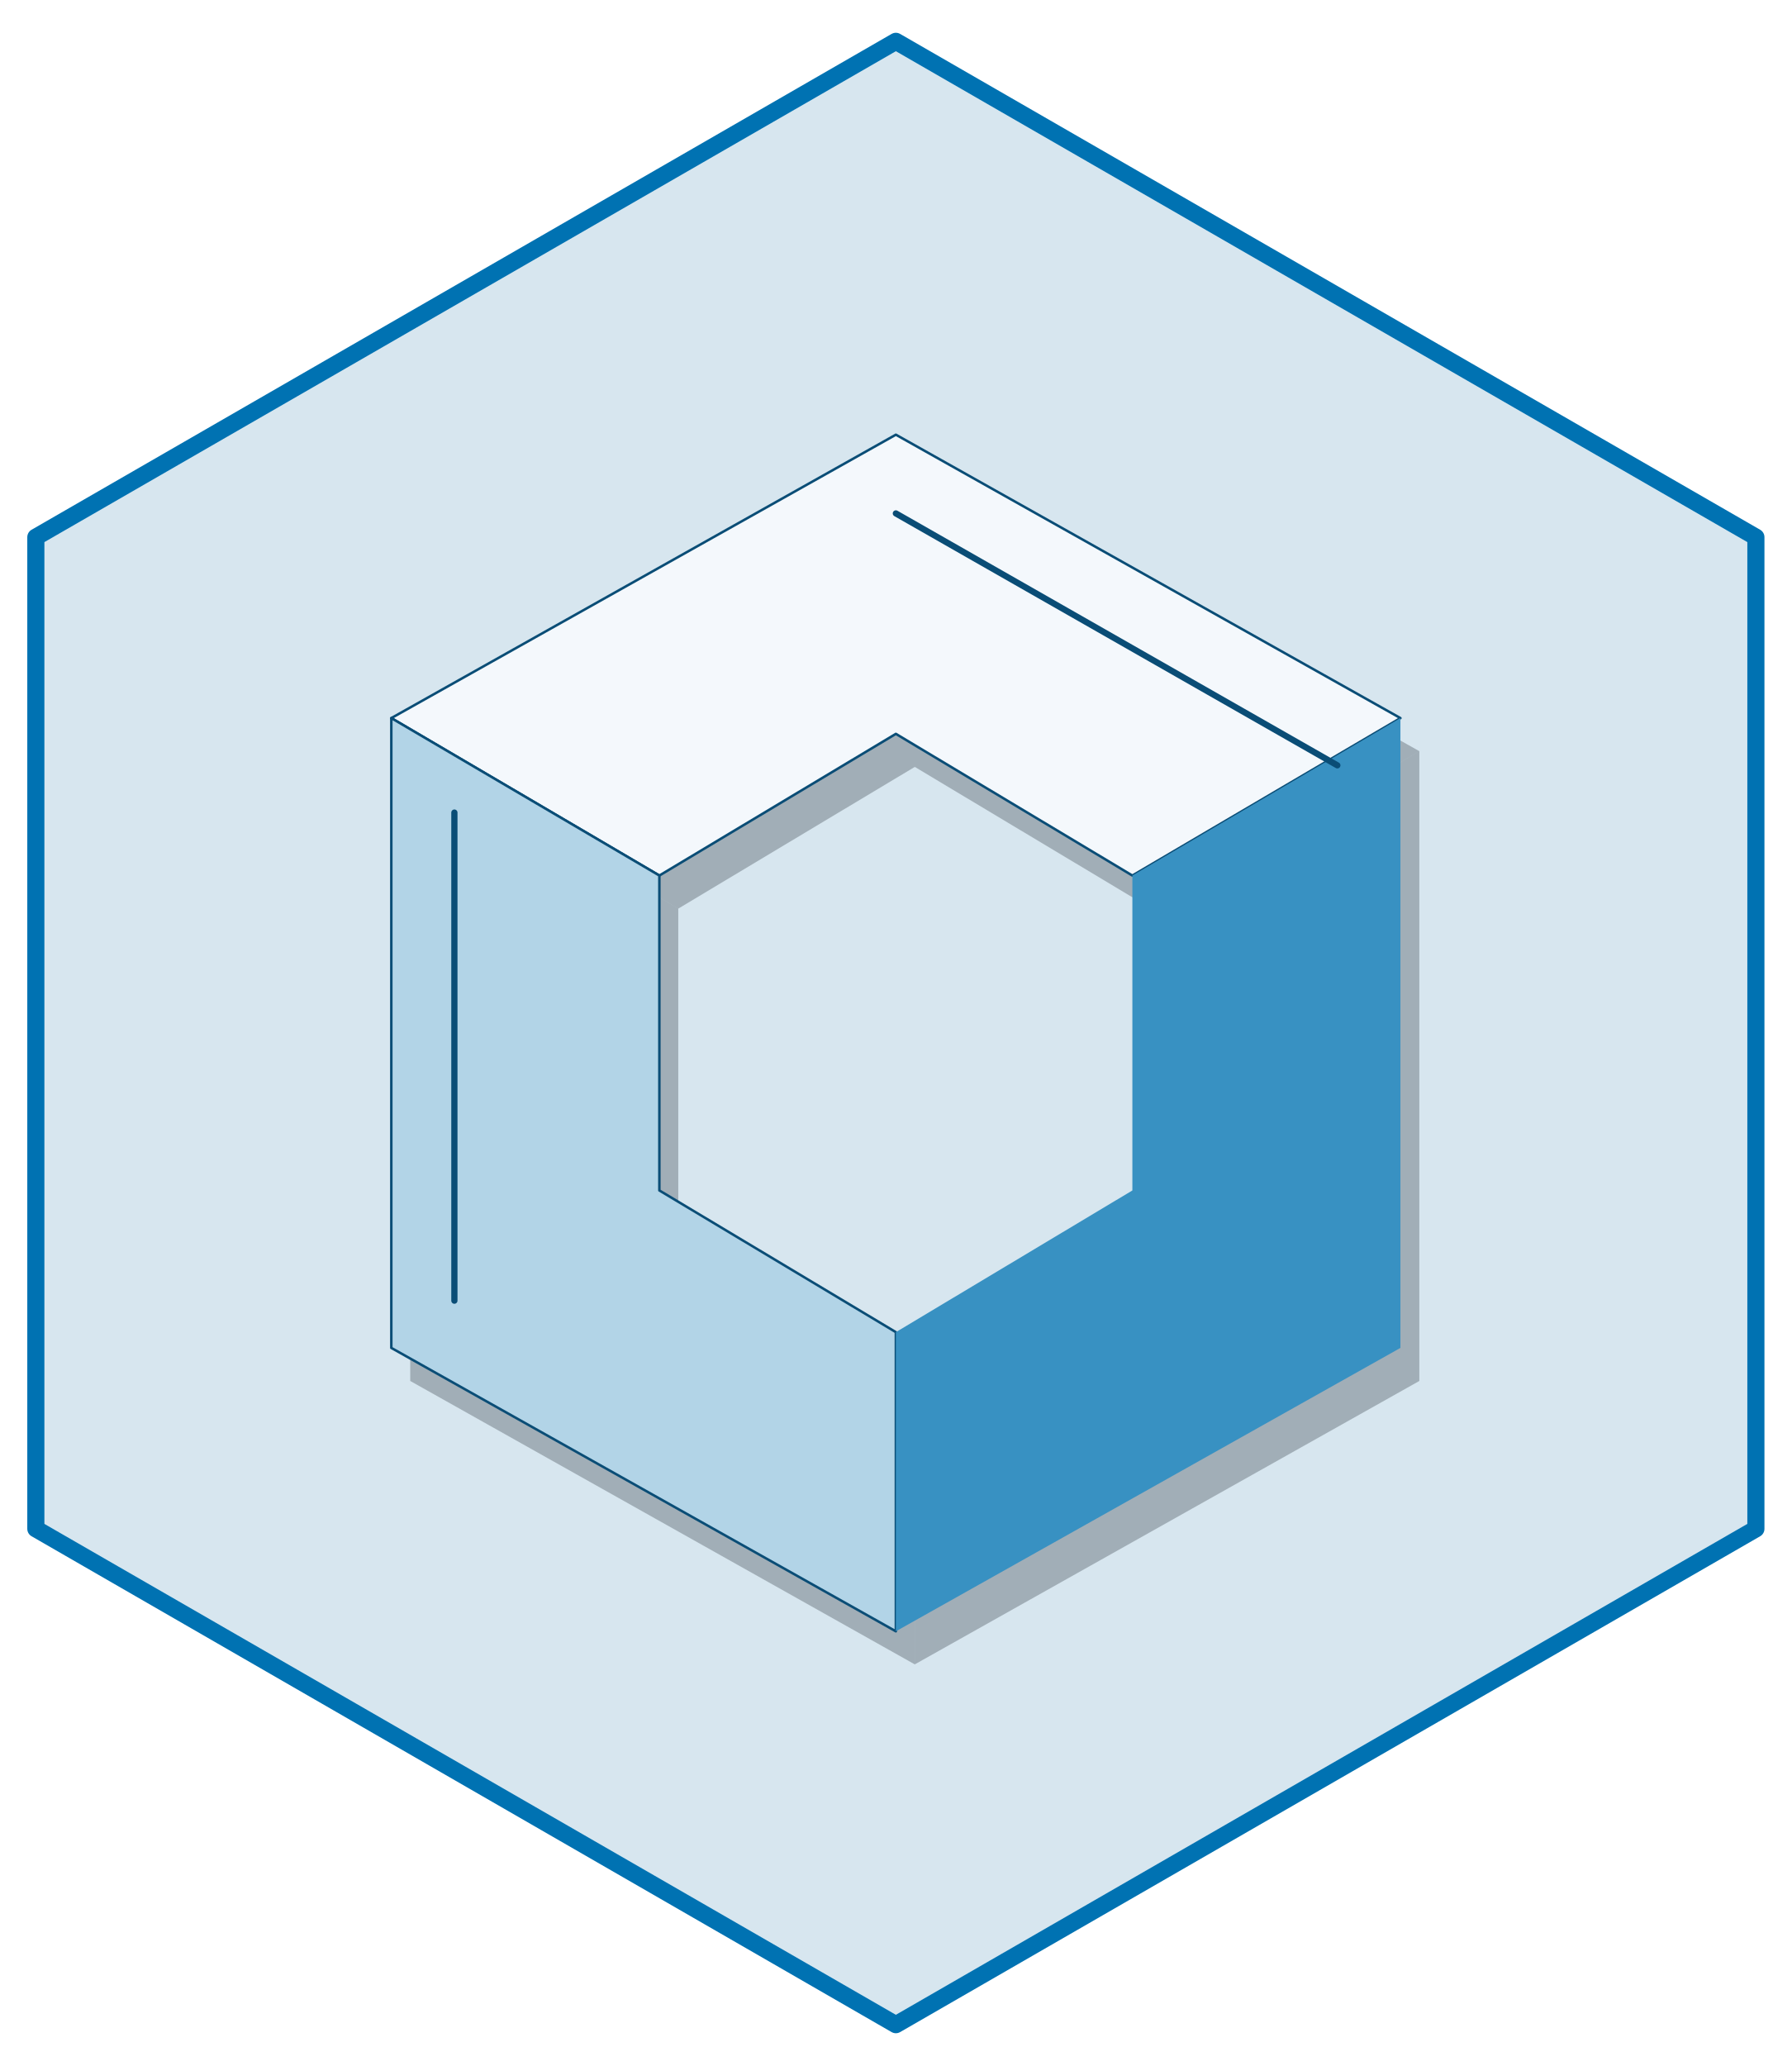
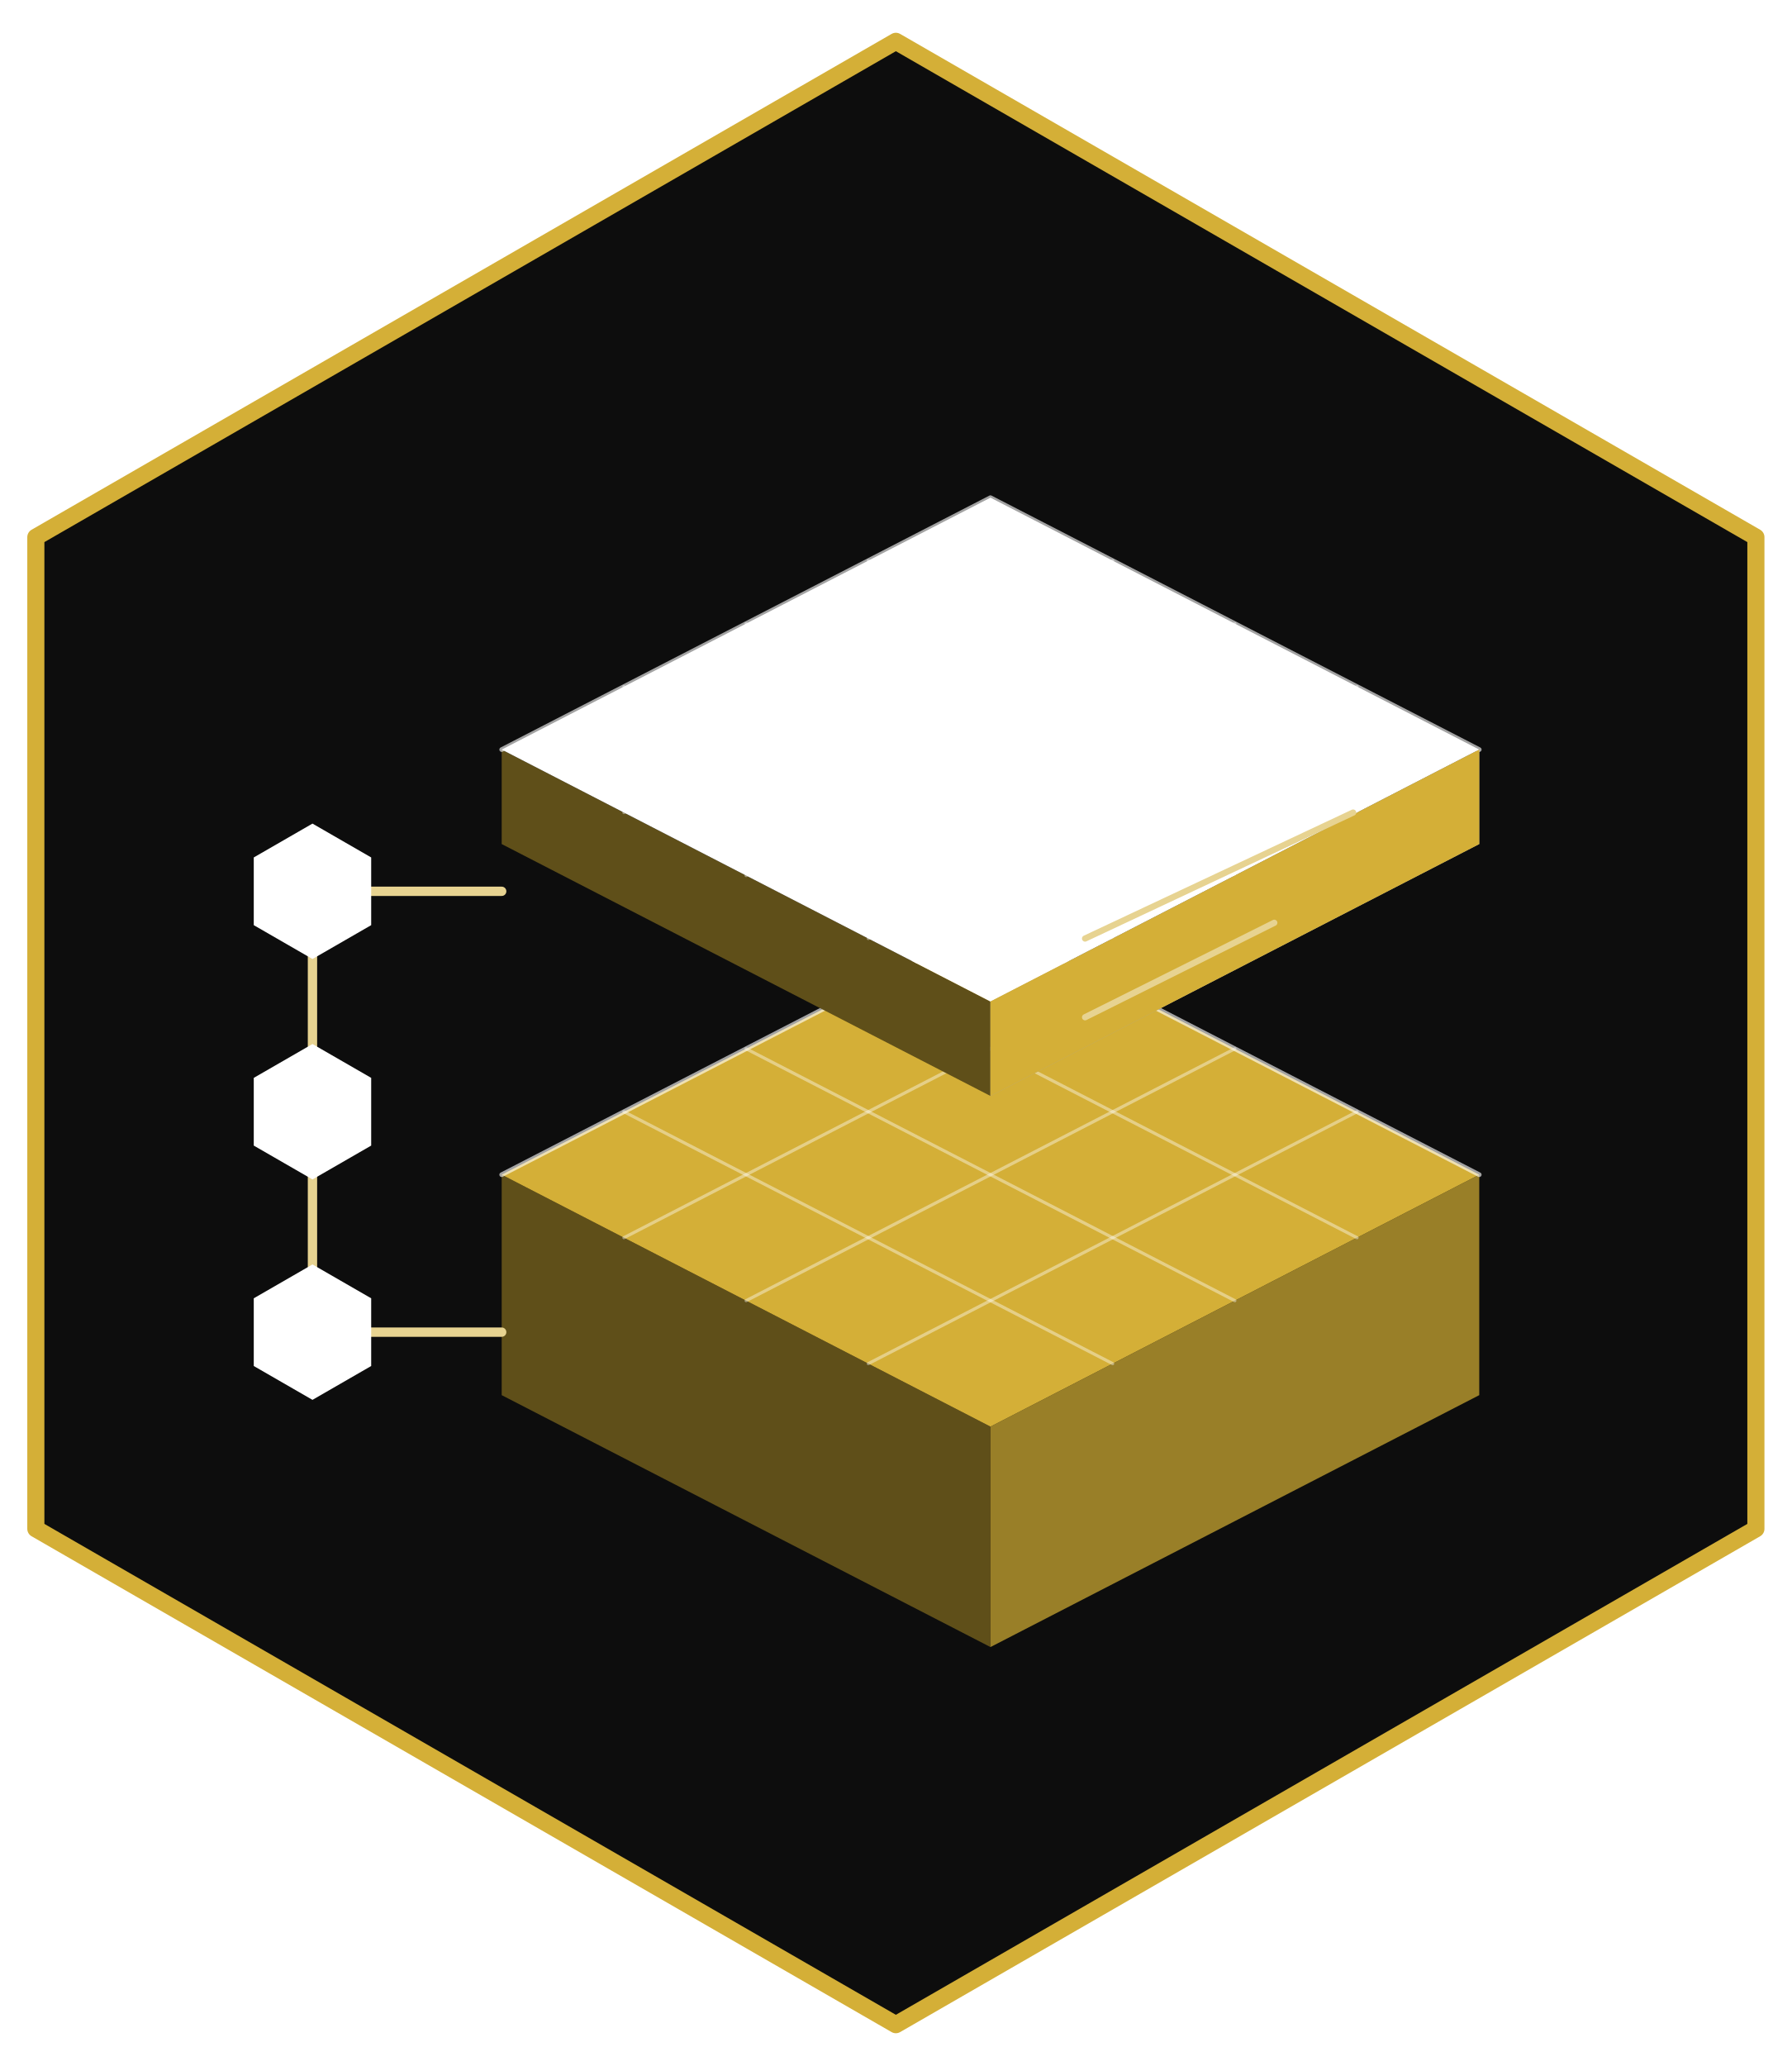
- <svg xmlns="http://www.w3.org/2000/svg" width="432pt" height="498pt" viewBox="0 0 432 498">
-   <path fill-rule="nonzero" fill="rgb(84.314%, 90.196%, 93.725%)" fill-opacity="1" stroke-width="4.125" stroke-linecap="round" stroke-linejoin="round" stroke="rgb(0%, 44.706%, 69.804%)" stroke-opacity="1" stroke-miterlimit="10" d="M 216 9.961 L 423.359 129.48 L 423.359 368.52 L 216 488.039 L 8.641 368.52 L 8.641 129.48 Z M 216 9.961 " />
-   <path fill-rule="nonzero" fill="rgb(1.176%, 3.922%, 7.059%)" fill-opacity="0.251" d="M 220.562 112.75 L 342.215 181.066 L 277.586 219.016 L 220.562 184.859 L 163.539 219.016 L 98.91 181.066 Z M 220.562 112.75 " />
-   <path fill-rule="nonzero" fill="rgb(95.686%, 97.255%, 98.824%)" fill-opacity="1" stroke-width="0.6" stroke-linecap="round" stroke-linejoin="round" stroke="rgb(3.922%, 30.196%, 46.275%)" stroke-opacity="1" stroke-miterlimit="10" d="M 216 104.781 L 337.652 173.094 L 273.023 211.047 L 216 176.891 L 158.977 211.047 L 94.348 173.094 Z M 216 104.781 " />
-   <path fill-rule="nonzero" fill="rgb(1.176%, 3.922%, 7.059%)" fill-opacity="0.251" d="M 98.91 181.066 L 163.539 219.016 L 163.539 294.922 L 220.562 329.082 L 220.562 401.191 L 98.91 332.875 Z M 98.91 181.066 " />
-   <path fill-rule="nonzero" fill="rgb(69.804%, 83.137%, 90.588%)" fill-opacity="1" stroke-width="0.6" stroke-linecap="round" stroke-linejoin="round" stroke="rgb(3.922%, 30.196%, 46.275%)" stroke-opacity="1" stroke-miterlimit="10" d="M 94.348 173.094 L 158.977 211.047 L 158.977 286.953 L 216 321.109 L 216 393.219 L 94.348 324.906 Z M 94.348 173.094 " />
-   <path fill-rule="nonzero" fill="rgb(1.176%, 3.922%, 7.059%)" fill-opacity="0.251" d="M 220.562 401.191 L 220.562 329.082 L 277.586 294.922 L 277.586 219.016 L 342.215 181.066 L 342.215 332.875 Z M 220.562 401.191 " />
-   <path fill-rule="nonzero" fill="rgb(21.961%, 56.863%, 76.078%)" fill-opacity="1" d="M 216 393.219 L 216 321.109 L 273.023 286.953 L 273.023 211.047 L 337.652 173.094 L 337.652 324.906 Z M 216 393.219 " />
-   <path fill-rule="nonzero" fill="rgb(84.314%, 90.196%, 93.725%)" fill-opacity="1" d="M 216 193.969 L 168.262 221.484 L 168.262 276.516 L 216 304.031 L 263.738 276.516 L 263.738 221.484 Z M 216 193.969 " />
-   <path fill="none" stroke-width="1.5" stroke-linecap="round" stroke-linejoin="round" stroke="rgb(3.922%, 30.196%, 46.275%)" stroke-opacity="1" stroke-miterlimit="10" d="M 216 123.758 L 322.445 184.48 " />
-   <path fill="none" stroke-width="1.5" stroke-linecap="round" stroke-linejoin="round" stroke="rgb(3.922%, 30.196%, 46.275%)" stroke-opacity="1" stroke-miterlimit="10" d="M 109.555 195.867 L 109.555 313.52 " />
+ <svg xmlns="http://www.w3.org/2000/svg" width="432" height="498" viewBox="0 0 432 498">
+   <path fill-rule="nonzero" fill="rgb(5.098%, 5.098%, 5.098%)" fill-opacity="1" stroke-width="4.125" stroke-linecap="round" stroke-linejoin="round" stroke="rgb(83.137%, 68.627%, 21.569%)" stroke-opacity="1" stroke-miterlimit="10" d="M 216 9.961 L 423.359 129.48 L 423.359 368.52 L 216 488.039 L 8.641 368.52 L 8.641 129.48 Z M 216 9.961 " />
+   <path fill-rule="nonzero" fill="rgb(37.255%, 30.98%, 9.804%)" fill-opacity="1" d="M 120.961 283.156 L 238.809 343.883 L 238.809 397.016 L 120.961 336.293 Z M 120.961 283.156 " />
+   <path fill-rule="nonzero" fill="rgb(60%, 49.804%, 15.686%)" fill-opacity="1" d="M 238.809 343.883 L 356.66 283.156 L 356.66 336.293 L 238.809 397.016 Z M 238.809 343.883 " />
+   <path fill-rule="nonzero" fill="rgb(83.137%, 68.627%, 21.569%)" fill-opacity="1" d="M 120.961 283.156 L 238.809 222.434 L 356.66 283.156 L 238.809 343.883 Z M 120.961 283.156 " />
+   <path fill="none" stroke-width="0.75" stroke-linecap="round" stroke-linejoin="round" stroke="rgb(100%, 100%, 100%)" stroke-opacity="0.4" stroke-miterlimit="10" d="M 150.422 267.977 L 268.273 328.699 " />
+   <path fill="none" stroke-width="0.75" stroke-linecap="round" stroke-linejoin="round" stroke="rgb(100%, 100%, 100%)" stroke-opacity="0.4" stroke-miterlimit="10" d="M 209.348 328.699 L 327.195 267.977 " />
+   <path fill="none" stroke-width="0.75" stroke-linecap="round" stroke-linejoin="round" stroke="rgb(100%, 100%, 100%)" stroke-opacity="0.4" stroke-miterlimit="10" d="M 179.887 252.797 L 297.734 313.52 " />
+   <path fill="none" stroke-width="0.75" stroke-linecap="round" stroke-linejoin="round" stroke="rgb(100%, 100%, 100%)" stroke-opacity="0.4" stroke-miterlimit="10" d="M 179.887 313.52 L 297.734 252.797 " />
+   <path fill="none" stroke-width="0.75" stroke-linecap="round" stroke-linejoin="round" stroke="rgb(100%, 100%, 100%)" stroke-opacity="0.4" stroke-miterlimit="10" d="M 209.348 237.613 L 327.195 298.34 " />
+   <path fill="none" stroke-width="0.75" stroke-linecap="round" stroke-linejoin="round" stroke="rgb(100%, 100%, 100%)" stroke-opacity="0.4" stroke-miterlimit="10" d="M 150.422 298.34 L 268.273 237.613 " />
+   <path fill="none" stroke-width="1.125" stroke-linecap="round" stroke-linejoin="round" stroke="rgb(100%, 100%, 100%)" stroke-opacity="0.62" stroke-miterlimit="10" d="M 120.961 283.156 L 238.809 222.434 L 356.66 283.156 " />
+   <path fill-rule="nonzero" fill="rgb(37.255%, 30.98%, 9.804%)" fill-opacity="1" d="M 120.961 180.684 L 238.809 241.41 L 238.809 264.18 L 120.961 203.457 Z M 120.961 180.684 " />
+   <path fill-rule="nonzero" fill="rgb(68.627%, 65.49%, 54.902%)" fill-opacity="1" d="M 238.809 241.41 L 356.66 180.684 L 356.66 203.457 L 238.809 264.18 Z M 238.809 241.41 " />
+   <path fill-rule="nonzero" fill="rgb(100%, 100%, 100%)" fill-opacity="1" d="M 120.961 180.684 L 238.809 119.961 L 356.66 180.684 L 238.809 241.41 Z M 120.961 180.684 " />
+   <path fill="none" stroke-width="0.75" stroke-linecap="round" stroke-linejoin="round" stroke="rgb(100%, 100%, 100%)" stroke-opacity="0.4" stroke-miterlimit="10" d="M 150.422 165.504 L 268.273 226.227 " />
+   <path fill="none" stroke-width="0.75" stroke-linecap="round" stroke-linejoin="round" stroke="rgb(100%, 100%, 100%)" stroke-opacity="0.4" stroke-miterlimit="10" d="M 209.348 226.227 L 327.195 165.504 " />
+   <path fill="none" stroke-width="0.75" stroke-linecap="round" stroke-linejoin="round" stroke="rgb(100%, 100%, 100%)" stroke-opacity="0.4" stroke-miterlimit="10" d="M 179.887 150.324 L 297.734 211.047 " />
+   <path fill="none" stroke-width="0.75" stroke-linecap="round" stroke-linejoin="round" stroke="rgb(100%, 100%, 100%)" stroke-opacity="0.4" stroke-miterlimit="10" d="M 179.887 211.047 L 297.734 150.324 " />
+   <path fill="none" stroke-width="0.75" stroke-linecap="round" stroke-linejoin="round" stroke="rgb(100%, 100%, 100%)" stroke-opacity="0.4" stroke-miterlimit="10" d="M 209.348 135.141 L 327.195 195.867 " />
+   <path fill="none" stroke-width="0.75" stroke-linecap="round" stroke-linejoin="round" stroke="rgb(100%, 100%, 100%)" stroke-opacity="0.4" stroke-miterlimit="10" d="M 150.422 195.867 L 268.273 135.141 " />
+   <path fill="none" stroke-width="1.125" stroke-linecap="round" stroke-linejoin="round" stroke="rgb(100%, 100%, 100%)" stroke-opacity="0.62" stroke-miterlimit="10" d="M 120.961 180.684 L 238.809 119.961 L 356.66 180.684 " />
+   <path fill="none" stroke-width="2.25" stroke-linecap="round" stroke-linejoin="round" stroke="rgb(90.588%, 82.745%, 56.863%)" stroke-opacity="1" stroke-miterlimit="10" d="M 120.961 214.844 L 75.34 214.844 L 75.34 321.109 L 120.961 321.109 " />
+   <path fill-rule="nonzero" fill="rgb(100%, 100%, 100%)" fill-opacity="1" d="M 75.34 304.789 L 61.184 312.949 L 61.184 329.27 L 75.34 337.43 L 89.496 329.27 L 89.496 312.949 Z M 75.34 304.789 " />
+   <path fill-rule="nonzero" fill="rgb(100%, 100%, 100%)" fill-opacity="1" d="M 75.34 251.656 L 61.184 259.816 L 61.184 276.137 L 75.34 284.297 L 89.496 276.137 L 89.496 259.816 Z M 75.34 251.656 " />
+   <path fill-rule="nonzero" fill="rgb(100%, 100%, 100%)" fill-opacity="1" d="M 75.34 198.523 L 61.184 206.684 L 61.184 223.004 L 75.34 231.164 L 89.496 223.004 L 89.496 206.684 Z M 75.34 198.523 " />
+   <path fill-rule="nonzero" fill="rgb(83.137%, 68.627%, 21.569%)" fill-opacity="1" d="M 238.809 241.41 L 356.66 180.684 L 356.66 203.457 L 238.809 264.18 Z M 238.809 241.41 " />
+   <path fill="none" stroke-width="1.5" stroke-linecap="round" stroke-linejoin="round" stroke="rgb(90.588%, 82.745%, 56.863%)" stroke-opacity="1" stroke-miterlimit="10" d="M 261.621 226.227 L 326.246 195.867 " />
+   <path fill="none" stroke-width="1.5" stroke-linecap="round" stroke-linejoin="round" stroke="rgb(90.588%, 82.745%, 56.863%)" stroke-opacity="1" stroke-miterlimit="10" d="M 261.621 245.203 L 307.238 222.434 " />
</svg>
